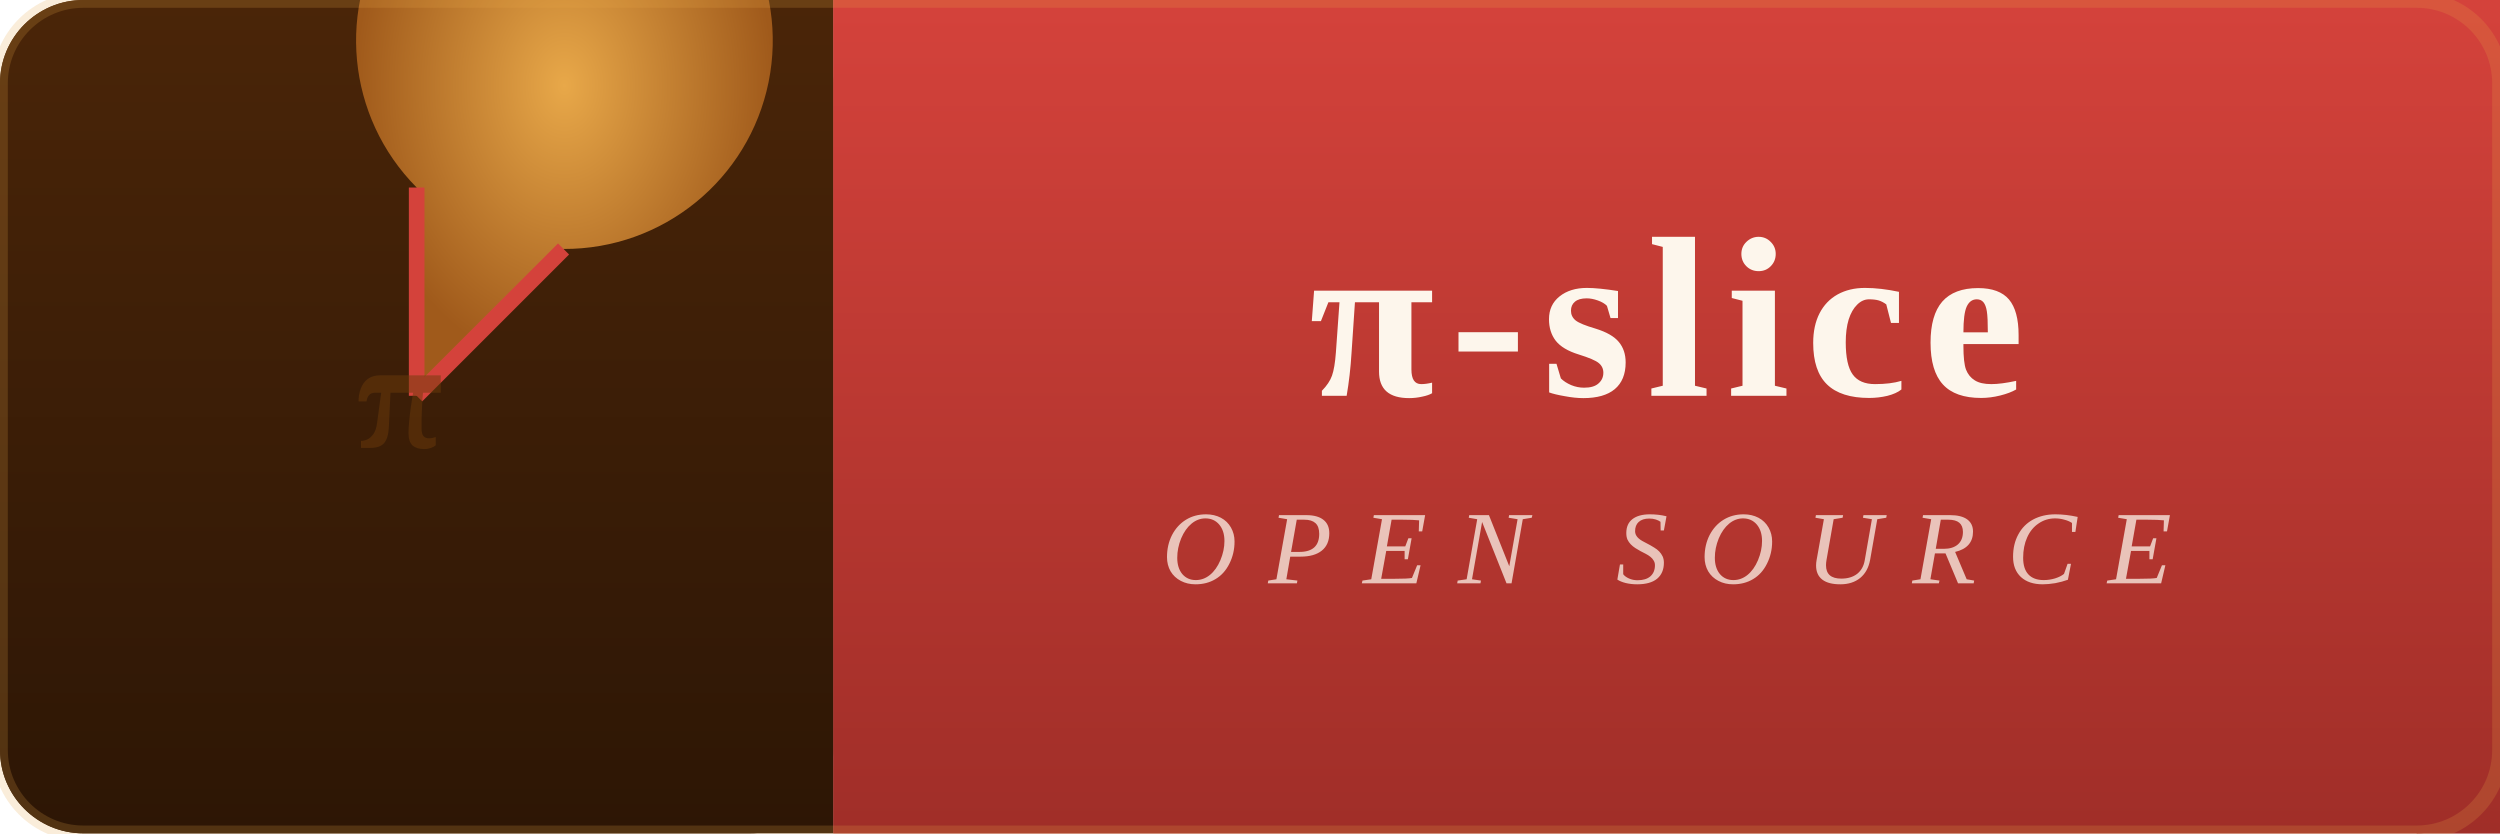
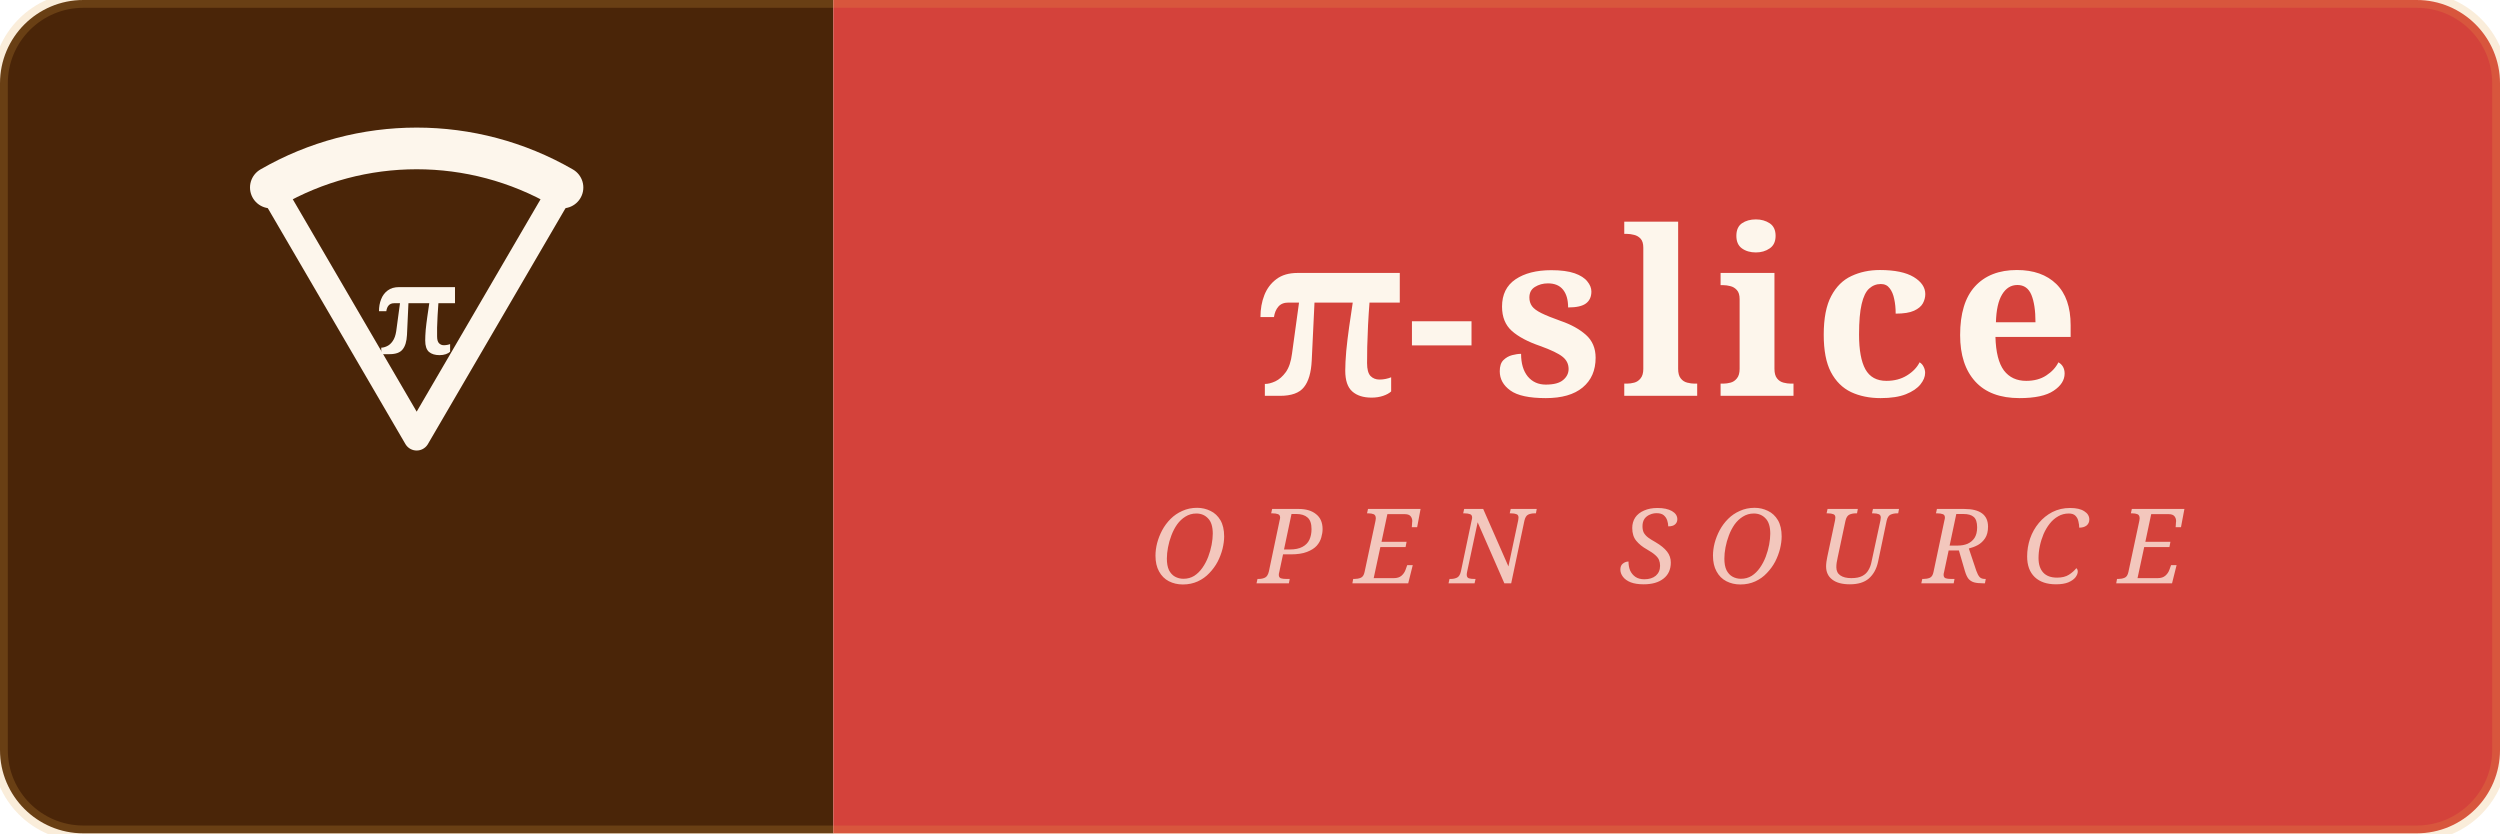
<svg xmlns="http://www.w3.org/2000/svg" viewBox="0 0 240 80" width="240" height="80">
-   <defs>
-     <linearGradient id="bg1" x1="0" y1="0" x2="0" y2="1">
-       <stop offset="0%" stop-color="#4A2508" />
-       <stop offset="100%" stop-color="#2D1605" />
-     </linearGradient>
-     <linearGradient id="bg2" x1="0" y1="0" x2="0" y2="1">
-       <stop offset="0%" stop-color="#D4423B" />
-       <stop offset="100%" stop-color="#A02E28" />
-     </linearGradient>
-     <radialGradient id="mpg" cx="50%" cy="45%" r="50%">
-       <stop offset="0%" stop-color="#E8A849" />
-       <stop offset="100%" stop-color="#A05A1B" />
-     </radialGradient>
-   </defs>
-   <rect x="0" y="0" width="80" height="80" rx="8" fill="url(#bg1)" />
-   <rect x="80" y="0" width="160" height="80" rx="0" fill="url(#bg2)" />
-   <rect x="232" y="0" width="8" height="80" rx="0" fill="url(#bg2)" />
-   <rect x="0" y="0" width="240" height="80" rx="8" fill="none" stroke="none" />
-   <clipPath id="badgeClip">
-     <rect x="0" y="0" width="240" height="80" rx="8" />
+   <clipPath id="bc">
+     <rect width="240" height="80" rx="8" />
  </clipPath>
-   <g clip-path="url(#badgeClip)">
-     <rect x="0" y="0" width="80" height="80" fill="url(#bg1)" />
-     <rect x="80" y="0" width="160" height="80" fill="url(#bg2)" />
+   <g clip-path="url(#bc)">
+     <rect width="80" height="80" fill="#4A2508" />
+     <rect x="80" width="160" height="80" fill="#D4423B" />
+     <g transform="translate(40, 42)">
+       <path d="M0,0 L-14,-24 A28,28 0 0,1 14,-24 Z" fill="none" stroke="#FDF6EC" stroke-width="2.5" stroke-linejoin="round" stroke-linecap="round" />
+       <path d="M-14,-24 A28,28 0 0,1 14,-24" fill="none" stroke="#FDF6EC" stroke-width="4" stroke-linecap="round" />
+       <text x="0" y="-8" text-anchor="middle" font-family="Georgia, serif" font-size="12" font-weight="bold" fill="#FDF6EC">π</text>
+     </g>
+     <text x="160" y="38" text-anchor="middle" font-family="Georgia, serif" font-size="22" font-weight="bold" fill="#FDF6EC" letter-spacing="1.5">
+       <tspan fill="#FDF6EC">π</tspan>-slice</text>
+     <text x="160" y="56" text-anchor="middle" font-family="Georgia, serif" font-size="10" fill="#FDF6ECBB" letter-spacing="3" font-style="italic">OPEN SOURCE</text>
  </g>
-   <g clip-path="url(#badgeClip)">
-     <g transform="translate(40, 38)">
-       <path d="M0,0 L0,-20 A20,20 0 1,1 14.1,-14.1 Z" fill="url(#mpg)" />
-       <line x1="0" y1="0" x2="0" y2="-20" stroke="#D4423B" stroke-width="1.5" />
-       <line x1="0" y1="0" x2="14.1" y2="-14.1" stroke="#D4423B" stroke-width="1.5" />
-       <text x="-6" y="5" font-family="Georgia, serif" font-size="13" font-weight="bold" fill="#6B3A0A" opacity="0.5">π</text>
-     </g>
-     <text x="160" y="38" text-anchor="middle" font-family="Georgia, 'Times New Roman', serif" font-size="22" font-weight="bold" fill="#FDF6EC" letter-spacing="1.5">π-slice</text>
-     <text x="160" y="56" text-anchor="middle" font-family="Georgia, 'Times New Roman', serif" font-size="10" fill="#FDF6ECBB" letter-spacing="3" font-style="italic">OPEN SOURCE</text>
-   </g>
-   <rect x="0" y="0" width="240" height="80" rx="8" fill="none" stroke="#E8A84933" stroke-width="1.5" />
+   <rect width="240" height="80" rx="8" fill="none" stroke="#E8A84933" stroke-width="1.5" />
</svg>
